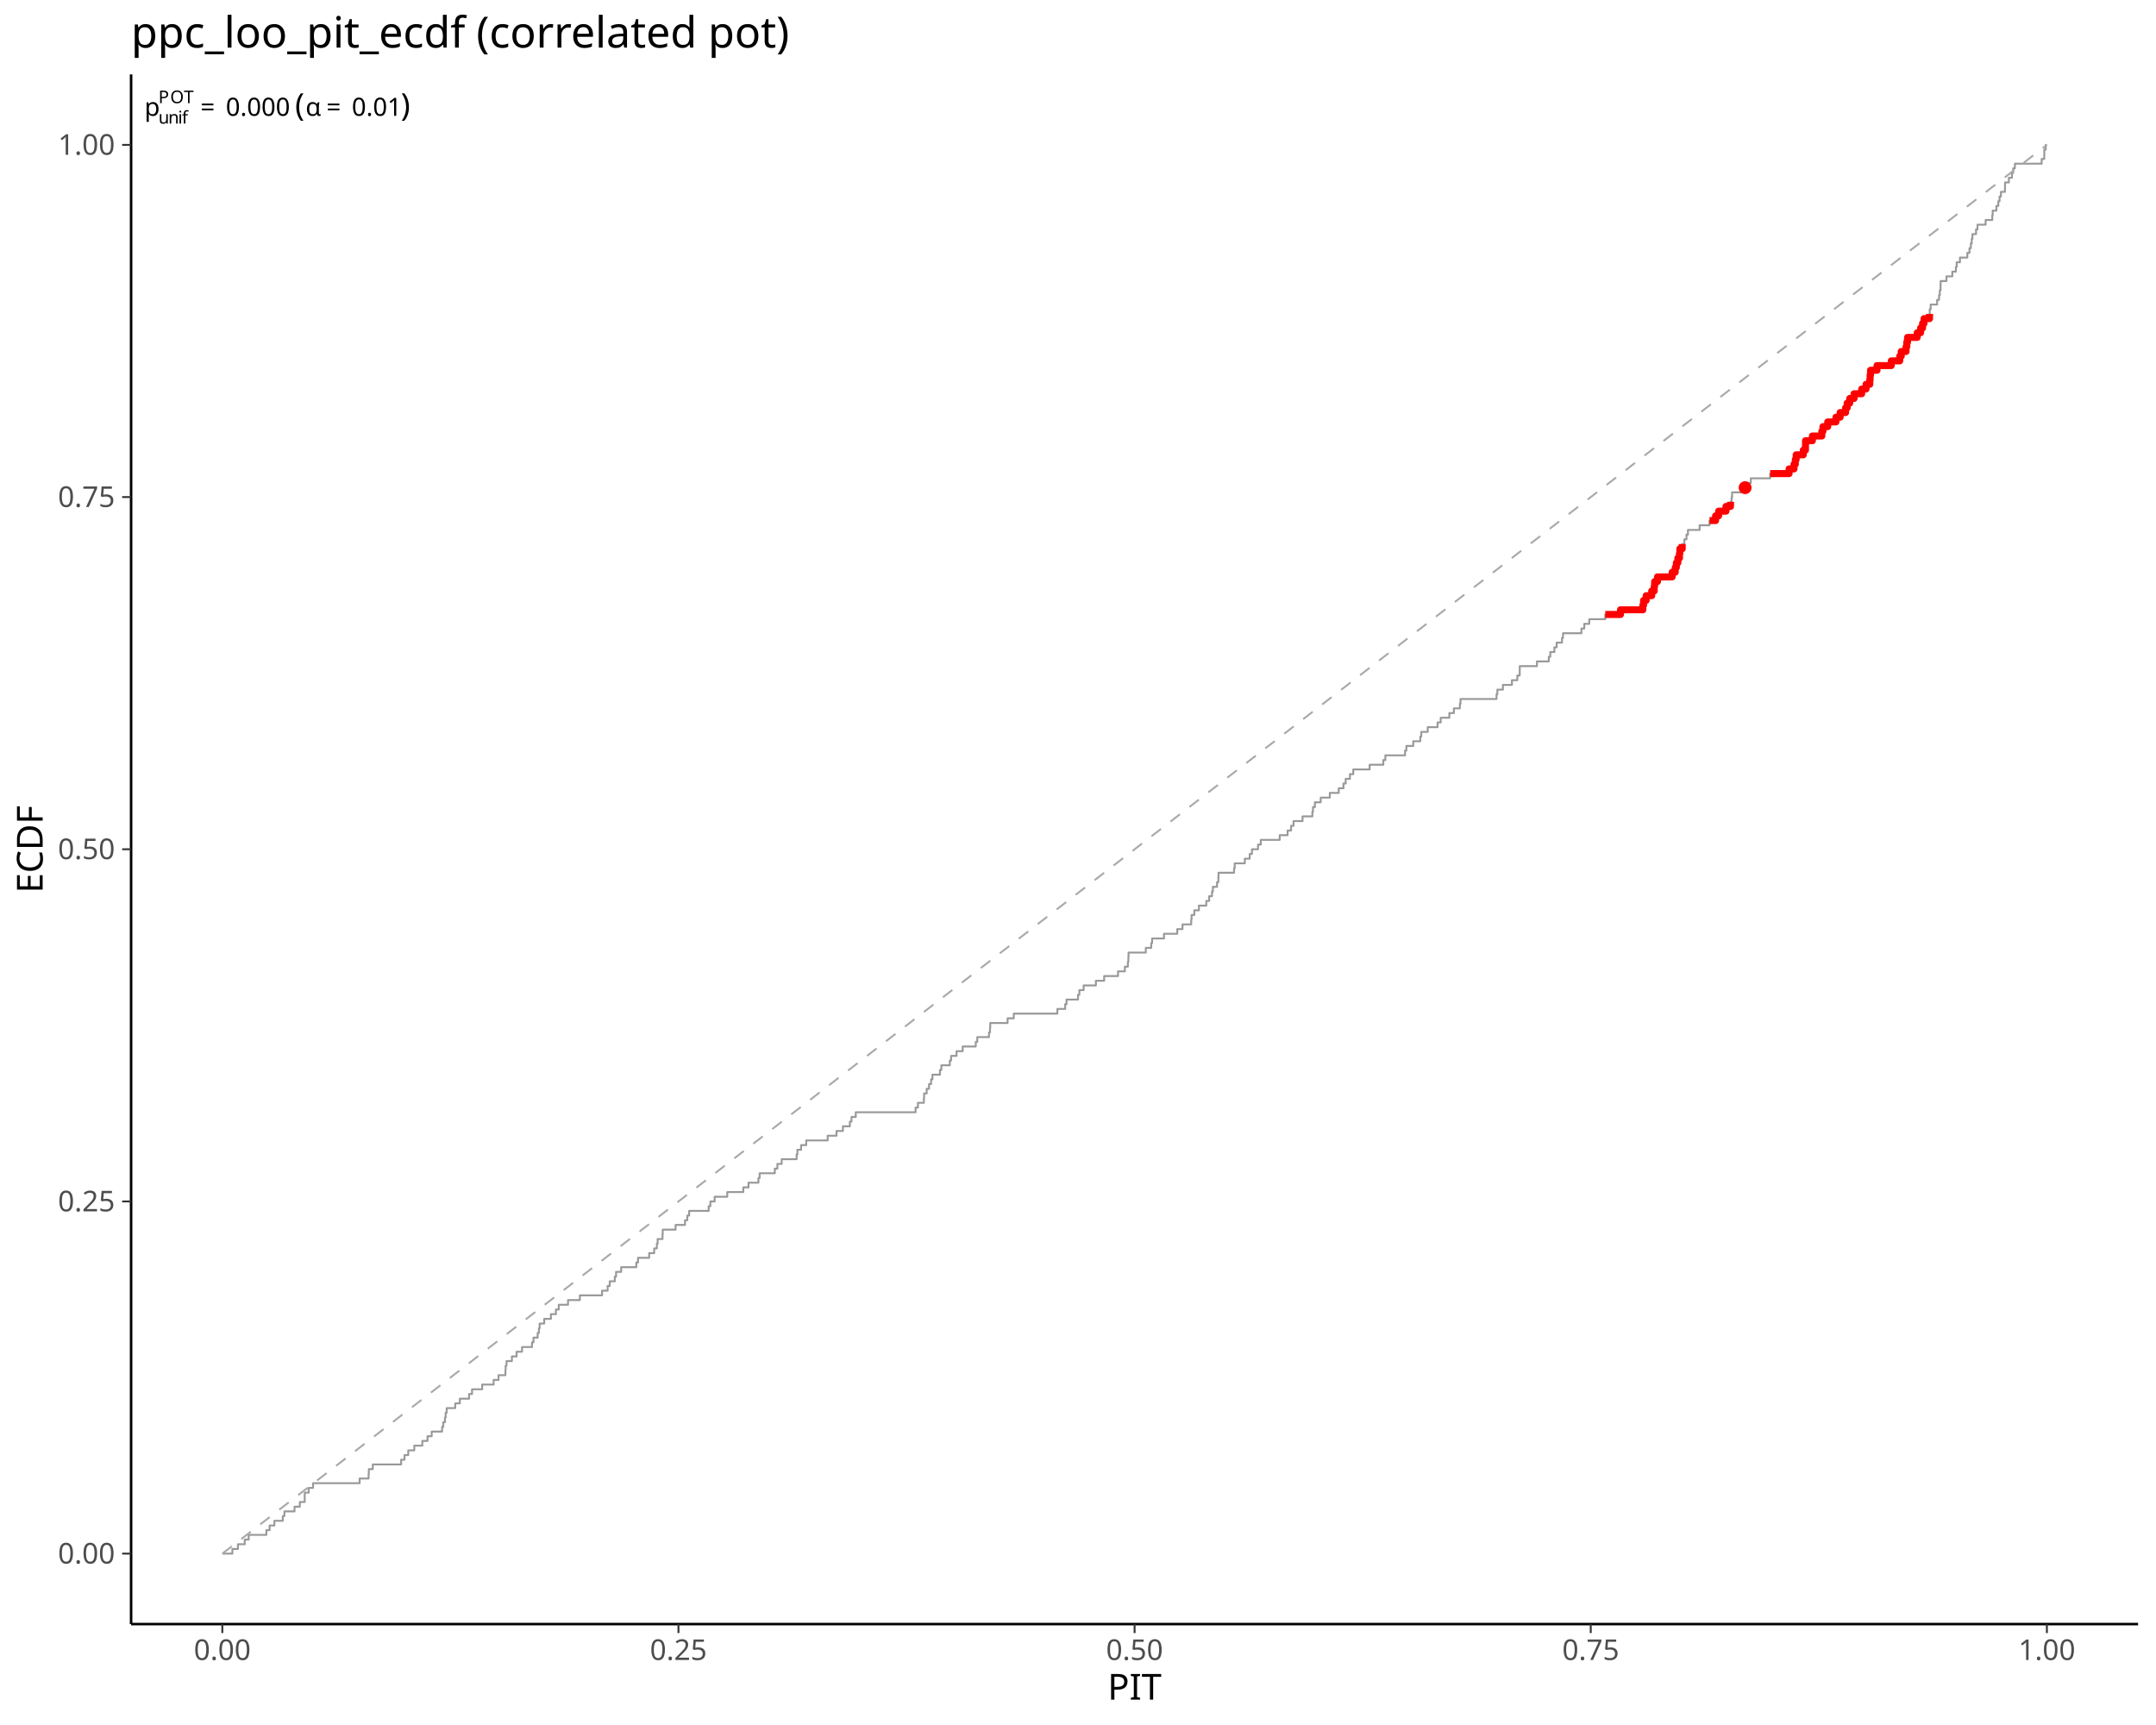
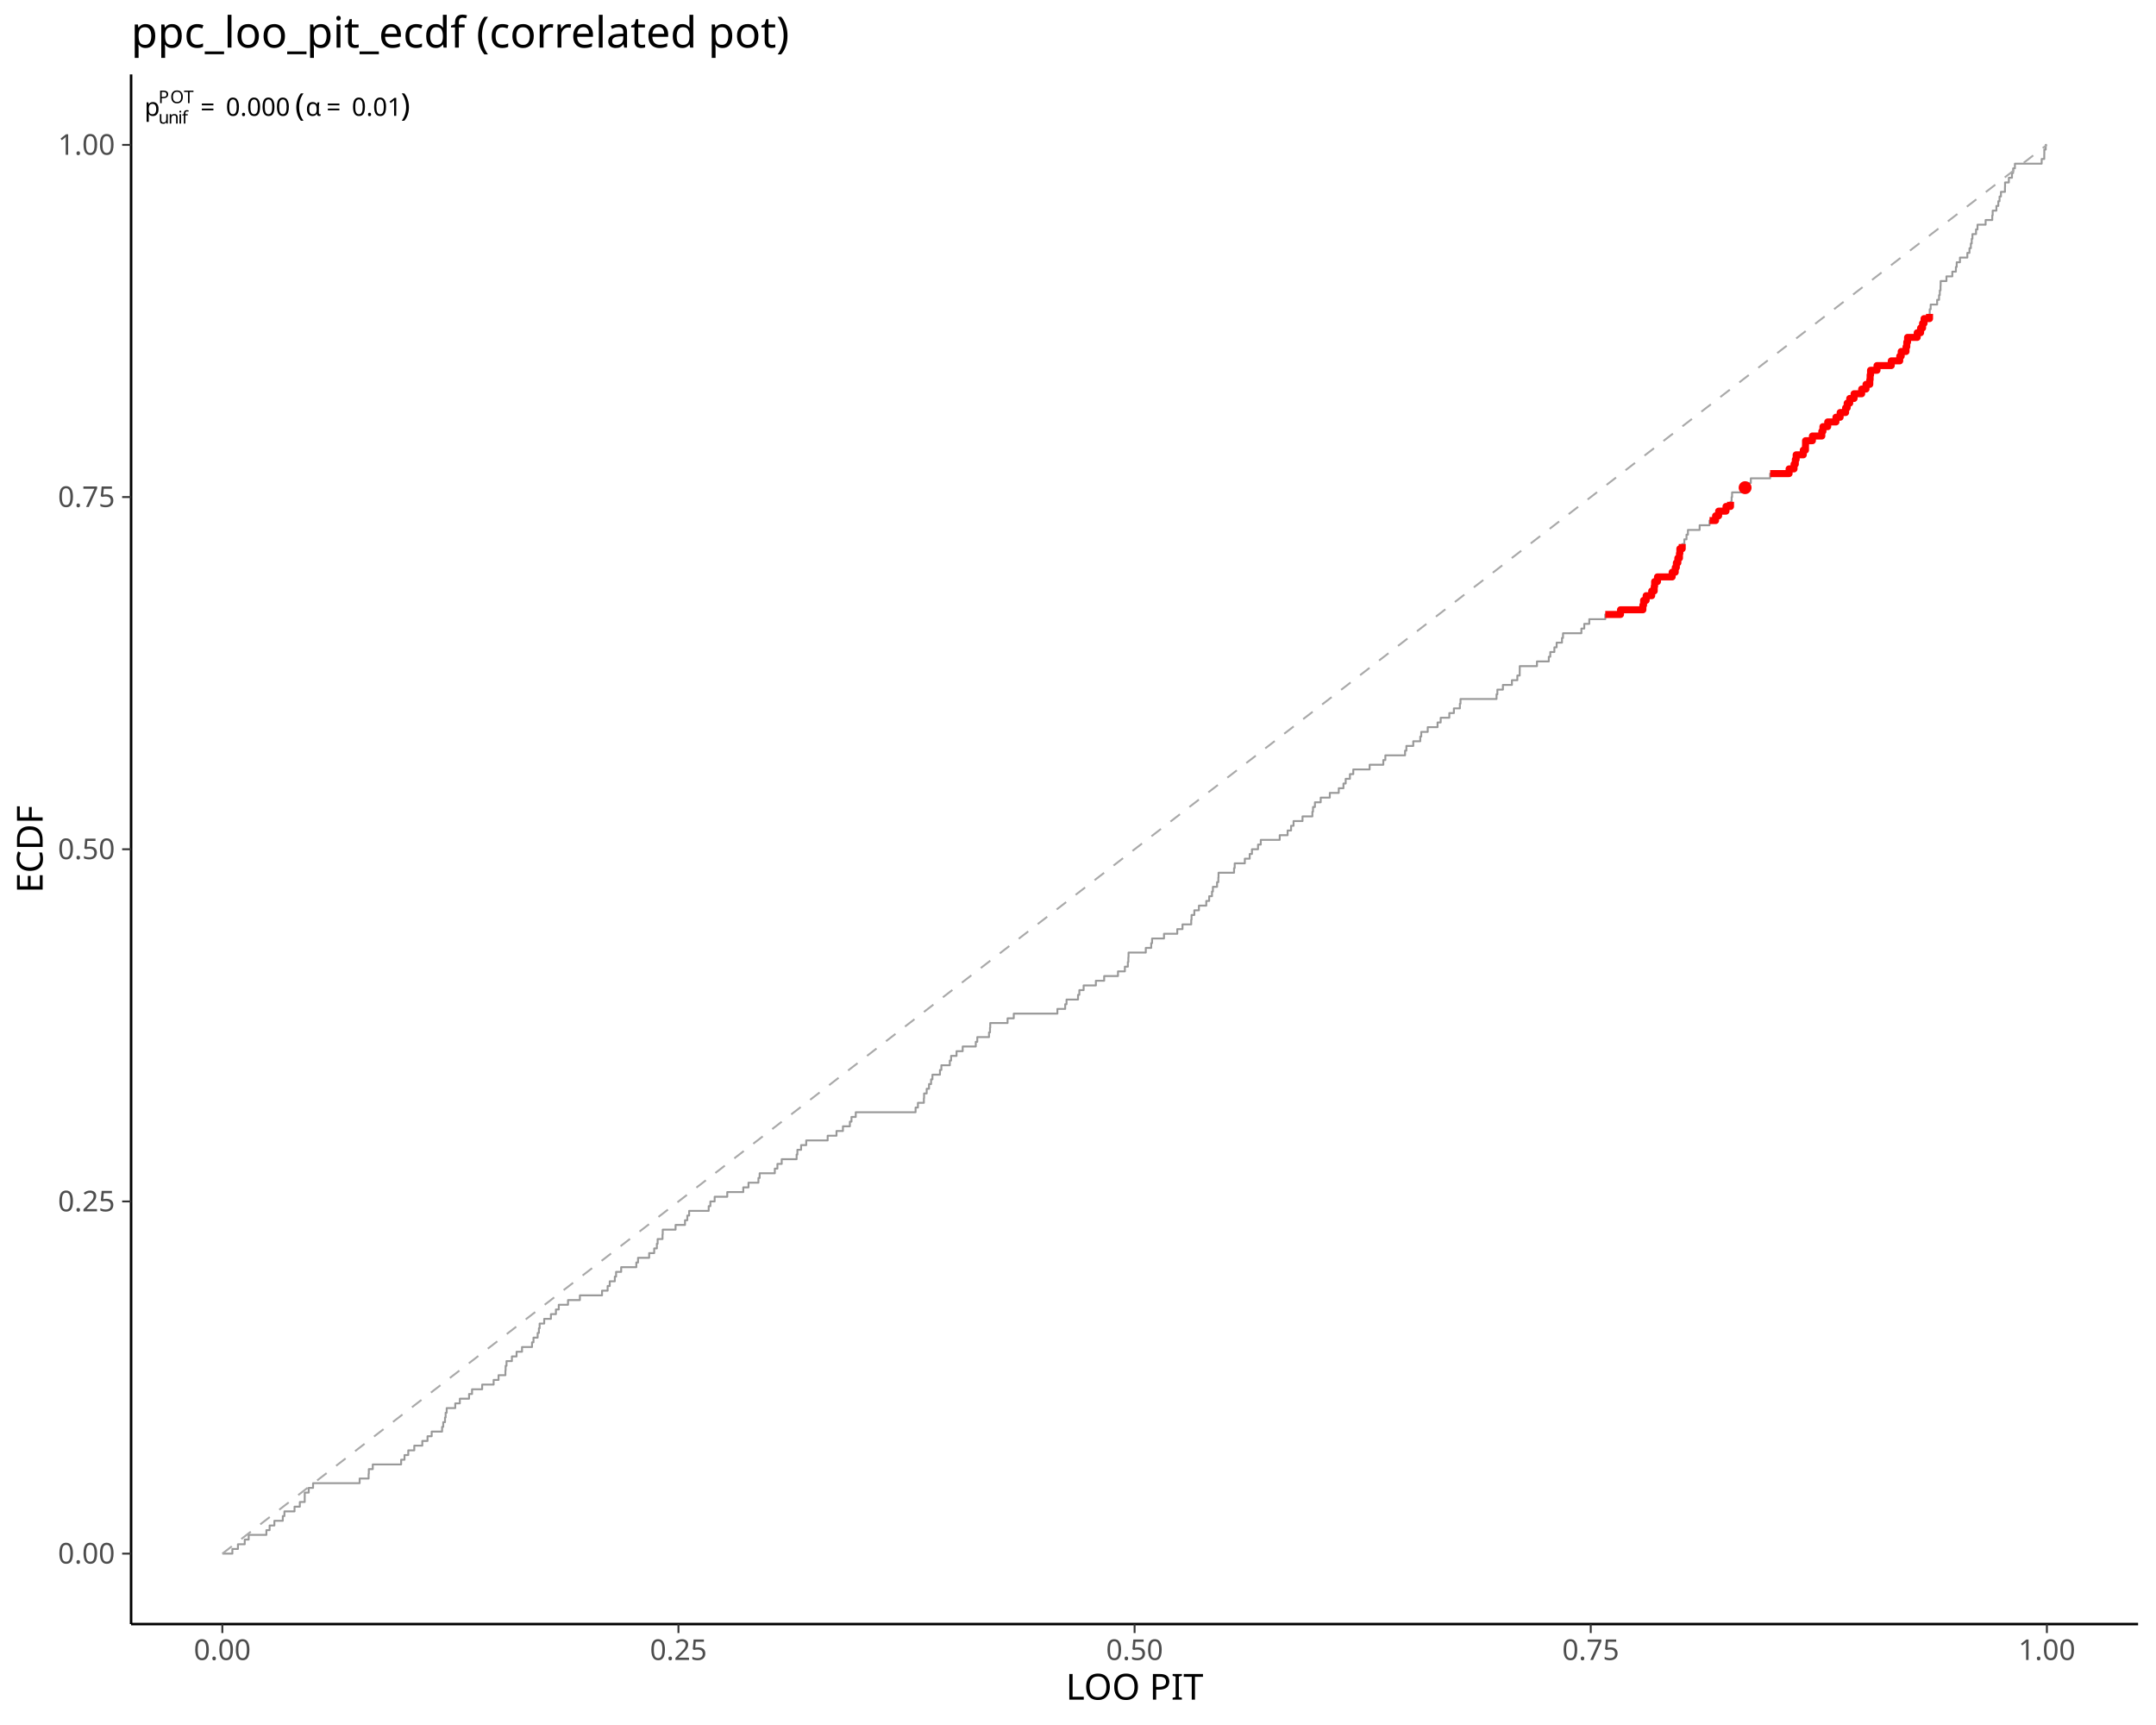
<svg xmlns="http://www.w3.org/2000/svg" class="svglite" data-engine-version="2.0" width="720.00pt" height="576.00pt" viewBox="0 0 720.00 576.00">
  <defs>
    <style type="text/css">
    .svglite line, .svglite polyline, .svglite polygon, .svglite path, .svglite rect, .svglite circle {
      fill: none;
      stroke: #000000;
      stroke-linecap: round;
      stroke-linejoin: round;
      stroke-miterlimit: 10.00;
    }
  </style>
  </defs>
  <rect width="100%" height="100%" style="stroke: none; fill: #FFFFFF;" />
  <defs>
    <clipPath id="cpMC4wMHw3MjAuMDB8MC4wMHw1NzYuMDA=">
      <rect x="0.00" y="0.00" width="720.00" height="576.00" />
    </clipPath>
  </defs>
  <g clip-path="url(#cpMC4wMHw3MjAuMDB8MC4wMHw1NzYuMDA=)">
</g>
  <defs>
    <clipPath id="cpNDMuNzh8NzE0LjAyfDI0Ljg1fDU0Mi4zMA==">
      <rect x="43.78" y="24.85" width="670.24" height="517.45" />
    </clipPath>
  </defs>
  <g clip-path="url(#cpNDMuNzh8NzE0LjAyfDI0Ljg1fDU0Mi4zMA==)">
    <polyline points="74.25,518.78 76.28,518.78 76.28,518.78 77.60,518.78 77.60,517.22 78.32,517.22 78.32,517.22 79.46,517.22 79.46,515.65 80.36,515.65 80.36,515.65 81.73,515.65 81.73,514.08 82.40,514.08 82.40,514.08 83.05,514.08 83.05,512.51 84.44,512.51 84.44,512.51 86.47,512.51 86.47,512.51 88.51,512.51 88.51,512.51 88.96,512.51 88.96,510.94 90.04,510.94 90.04,509.38 90.55,509.38 90.55,509.38 91.63,509.38 91.63,507.81 92.59,507.81 92.59,507.81 94.44,507.81 94.44,506.24 94.63,506.24 94.63,506.24 94.98,506.24 94.98,504.67 96.66,504.67 96.66,504.67 98.36,504.67 98.36,503.10 98.70,503.10 98.70,503.10 100.13,503.10 100.13,501.54 100.74,501.54 100.74,501.54 101.76,501.54 101.76,499.97 101.77,499.97 101.77,498.40 102.78,498.40 102.78,498.40 103.10,498.40 103.10,496.83 104.55,496.83 104.55,495.26 104.81,495.26 104.81,495.26 106.85,495.26 106.85,495.26 108.89,495.26 108.89,495.26 110.93,495.26 110.93,495.26 112.97,495.26 112.97,495.26 115.00,495.26 115.00,495.26 117.04,495.26 117.04,495.26 119.08,495.26 119.08,495.26 120.10,495.26 120.10,493.70 121.12,493.70 121.12,493.70 123.10,493.70 123.10,492.13 123.15,492.13 123.15,492.13 123.17,492.13 123.17,490.56 124.49,490.56 124.49,488.99 125.19,488.99 125.19,488.99 127.23,488.99 127.23,488.99 129.27,488.99 129.27,488.99 131.31,488.99 131.31,488.99 133.34,488.99 133.34,488.99 133.96,488.99 133.96,487.42 135.09,487.42 135.09,485.86 135.38,485.86 135.38,485.86 136.34,485.86 136.34,484.29 137.42,484.29 137.42,484.29 138.35,484.29 138.35,482.72 139.46,482.72 139.46,482.72 141.03,482.72 141.03,481.15 141.50,481.15 141.50,481.15 142.77,481.15 142.77,479.58 143.53,479.58 143.53,479.58 144.16,479.58 144.16,478.02 145.57,478.02 145.57,478.02 147.61,478.02 147.61,478.02 147.64,478.02 147.64,476.45 148.02,476.45 148.02,474.88 148.61,474.88 148.61,473.31 148.82,473.31 148.82,471.74 149.17,471.74 149.17,470.18 149.65,470.18 149.65,470.18 151.68,470.18 151.68,470.18 152.03,470.18 152.03,468.61 153.56,468.61 153.56,467.04 153.72,467.04 153.72,467.04 155.76,467.04 155.76,467.04 156.65,467.04 156.65,465.47 157.64,465.47 157.64,463.90 157.80,463.90 157.80,463.90 159.84,463.90 159.84,463.90 161.02,463.90 161.02,462.33 161.87,462.33 161.87,462.33 163.91,462.33 163.91,462.33 164.85,462.33 164.85,460.77 165.95,460.77 165.95,460.77 166.49,460.77 166.49,459.20 167.99,459.20 167.99,459.20 168.78,459.20 168.78,457.63 168.85,457.63 168.85,456.06 169.15,456.06 169.15,454.49 170.02,454.49 170.02,454.49 170.95,454.49 170.95,452.93 172.06,452.93 172.06,452.93 172.51,452.93 172.51,451.36 174.10,451.36 174.10,451.36 174.33,451.36 174.33,449.79 176.14,449.79 176.14,449.79 177.67,449.79 177.67,448.22 178.16,448.22 178.16,446.65 178.18,446.65 178.18,446.65 179.55,446.65 179.55,445.09 179.97,445.09 179.97,443.52 180.21,443.52 180.21,441.95 180.21,441.95 180.21,441.95 181.74,441.95 181.74,440.38 182.25,440.38 182.25,440.38 183.98,440.38 183.98,438.81 184.29,438.81 184.29,438.81 185.65,438.81 185.65,437.25 186.33,437.25 186.33,437.25 186.60,437.25 186.60,435.68 188.37,435.68 188.37,435.68 189.69,435.68 189.69,434.11 190.40,434.11 190.40,434.11 192.44,434.11 192.44,434.11 193.65,434.11 193.65,432.54 194.48,432.54 194.48,432.54 196.52,432.54 196.52,432.54 198.55,432.54 198.55,432.54 200.59,432.54 200.59,432.54 201.05,432.54 201.05,430.97 202.63,430.97 202.63,430.97 202.92,430.97 202.92,429.41 203.62,429.41 203.62,427.84 204.67,427.84 204.67,427.84 205.32,427.84 205.32,426.27 205.74,426.27 205.74,424.70 206.71,424.70 206.71,424.70 207.44,424.70 207.44,423.13 208.74,423.13 208.74,423.13 210.78,423.13 210.78,423.13 212.50,423.13 212.50,421.57 212.82,421.57 212.82,421.57 213.07,421.57 213.07,420.00 214.86,420.00 214.86,420.00 216.79,420.00 216.79,418.43 216.89,418.43 216.89,418.43 218.47,418.43 218.47,416.86 218.93,416.86 218.93,416.86 219.36,416.86 219.36,415.29 219.62,415.29 219.62,413.73 220.97,413.73 220.97,413.73 221.25,413.73 221.25,412.16 221.32,412.16 221.32,410.59 223.01,410.59 223.01,410.59 225.05,410.59 225.05,410.59 225.61,410.59 225.61,409.02 227.08,409.02 227.08,409.02 228.76,409.02 228.76,407.45 229.12,407.45 229.12,407.45 229.53,407.45 229.53,405.89 230.14,405.89 230.14,404.32 231.16,404.32 231.16,404.32 233.20,404.32 233.20,404.32 235.24,404.32 235.24,404.32 236.67,404.32 236.67,402.75 237.23,402.75 237.23,401.18 237.27,401.18 237.27,401.18 238.66,401.18 238.66,399.61 239.31,399.61 239.31,399.61 241.35,399.61 241.35,399.61 242.87,399.61 242.87,398.05 243.39,398.05 243.39,398.05 245.42,398.05 245.42,398.05 247.46,398.05 247.46,398.05 248.22,398.05 248.22,396.48 249.50,396.48 249.50,396.48 249.96,396.48 249.96,394.91 251.54,394.91 251.54,394.91 253.28,394.91 253.28,393.34 253.58,393.34 253.58,393.34 253.68,393.34 253.68,391.77 255.61,391.77 255.61,391.77 257.65,391.77 257.65,391.77 258.75,391.77 258.75,390.21 259.62,390.21 259.62,388.64 259.69,388.64 259.69,388.64 261.05,388.64 261.05,387.07 261.73,387.07 261.73,387.07 263.76,387.07 263.76,387.07 265.80,387.07 265.80,387.07 266.03,387.07 266.03,385.50 266.29,385.50 266.29,383.93 267.53,383.93 267.53,382.37 267.84,382.37 267.84,382.37 269.24,382.37 269.24,380.80 269.88,380.80 269.88,380.80 271.92,380.80 271.92,380.80 273.95,380.80 273.95,380.80 275.99,380.80 275.99,380.80 276.40,380.80 276.40,379.23 278.03,379.23 278.03,379.23 279.35,379.23 279.35,377.66 280.07,377.66 280.07,377.66 281.50,377.66 281.50,376.09 282.11,376.09 282.11,376.09 283.82,376.09 283.82,374.53 284.14,374.53 284.14,374.53 284.36,374.53 284.36,372.96 285.78,372.96 285.78,371.39 286.18,371.39 286.18,371.39 288.22,371.39 288.22,371.39 290.26,371.39 290.26,371.39 292.29,371.39 292.29,371.39 294.33,371.39 294.33,371.39 296.37,371.39 296.37,371.39 298.41,371.39 298.41,371.39 300.45,371.39 300.45,371.39 302.48,371.39 302.48,371.39 304.52,371.39 304.52,371.39 305.76,371.39 305.76,369.82 306.54,369.82 306.54,368.25 306.56,368.25 306.56,368.25 308.53,368.25 308.53,366.69 308.60,366.69 308.60,366.69 308.60,366.69 308.60,365.12 309.47,365.12 309.47,363.55 310.25,363.55 310.25,361.98 310.63,361.98 310.63,361.98 310.94,361.98 310.94,360.41 311.39,360.41 311.39,358.85 312.67,358.85 312.67,358.85 313.90,358.85 313.90,357.28 314.37,357.28 314.37,355.71 314.71,355.71 314.71,355.71 316.75,355.71 316.75,355.71 317.19,355.71 317.19,354.14 317.62,354.14 317.62,352.57 318.79,352.57 318.79,352.57 319.44,352.57 319.44,351.00 320.82,351.00 320.82,351.00 321.49,351.00 321.49,349.44 322.86,349.44 322.86,349.44 324.90,349.44 324.90,349.44 325.86,349.44 325.86,347.87 326.37,347.87 326.37,346.30 326.94,346.30 326.94,346.30 328.98,346.30 328.98,346.30 330.28,346.30 330.28,344.73 330.62,344.73 330.62,343.16 330.69,343.16 330.69,341.60 331.01,341.60 331.01,341.60 333.05,341.60 333.05,341.60 335.09,341.60 335.09,341.60 336.48,341.60 336.48,340.03 337.13,340.03 337.13,340.03 338.55,340.03 338.55,338.46 339.16,338.46 339.16,338.46 341.20,338.46 341.20,338.46 343.24,338.46 343.24,338.46 345.28,338.46 345.28,338.46 347.32,338.46 347.32,338.46 349.35,338.46 349.35,338.46 351.39,338.46 351.39,338.46 353.12,338.46 353.12,336.89 353.43,336.89 353.43,336.89 355.47,336.89 355.47,336.89 355.72,336.89 355.72,335.32 356.17,335.32 356.17,333.76 357.50,333.76 357.50,333.76 359.54,333.76 359.54,333.76 360.01,333.76 360.01,332.19 360.45,332.19 360.45,330.62 361.58,330.62 361.58,330.62 361.88,330.62 361.88,329.05 363.62,329.05 363.62,329.05 365.66,329.05 365.66,329.05 365.97,329.05 365.97,327.48 367.69,327.48 367.69,327.48 368.74,327.48 368.74,325.92 369.73,325.92 369.73,325.92 371.77,325.92 371.77,325.92 373.35,325.92 373.35,324.35 373.81,324.35 373.81,324.35 375.65,324.35 375.65,322.78 375.85,322.78 375.85,322.78 376.65,322.78 376.65,321.21 376.82,321.21 376.82,319.64 376.88,319.64 376.88,318.08 377.88,318.08 377.88,318.08 379.92,318.08 379.92,318.08 381.96,318.08 381.96,318.08 382.64,318.08 382.64,316.51 384.00,316.51 384.00,316.51 384.45,316.51 384.45,314.94 384.74,314.94 384.74,313.37 386.03,313.37 386.03,313.37 388.07,313.37 388.07,313.37 388.72,313.37 388.72,311.80 390.11,311.80 390.11,311.80 392.15,311.80 392.15,311.80 393.15,311.80 393.15,310.24 394.19,310.24 394.19,310.24 394.90,310.24 394.90,308.67 396.22,308.67 396.22,308.67 397.81,308.67 397.81,307.10 397.92,307.10 397.92,305.53 398.26,305.53 398.26,305.53 398.85,305.53 398.85,303.96 400.30,303.96 400.30,303.96 400.38,303.96 400.38,302.40 402.34,302.40 402.34,302.40 402.84,302.40 402.84,300.83 403.81,300.83 403.81,299.26 404.37,299.26 404.37,299.26 404.75,299.26 404.75,297.69 405.05,297.69 405.05,296.12 406.41,296.12 406.41,296.12 406.44,296.12 406.44,294.56 406.87,294.56 406.87,292.99 406.93,292.99 406.93,291.42 408.45,291.42 408.45,291.42 410.49,291.42 410.49,291.42 412.12,291.42 412.12,289.85 412.33,289.85 412.33,288.28 412.53,288.28 412.53,288.28 414.56,288.28 414.56,288.28 415.71,288.28 415.71,286.72 416.60,286.72 416.60,286.72 417.34,286.72 417.34,285.15 418.09,285.15 418.09,283.58 418.64,283.58 418.64,283.58 420.12,283.58 420.12,282.01 420.68,282.01 420.68,282.01 421.04,282.01 421.04,280.44 422.72,280.44 422.72,280.44 424.75,280.44 424.75,280.44 426.79,280.44 426.79,280.44 427.36,280.44 427.36,278.88 428.83,278.88 428.83,278.88 430.00,278.88 430.00,277.31 430.87,277.31 430.87,277.31 431.16,277.31 431.16,275.74 431.98,275.74 431.98,274.17 432.90,274.17 432.90,274.17 434.94,274.17 434.94,274.17 434.98,274.17 434.98,272.60 436.98,272.60 436.98,272.60 438.27,272.60 438.27,271.04 438.48,271.04 438.48,269.47 439.02,269.47 439.02,269.47 439.12,269.47 439.12,267.90 441.05,267.90 441.05,266.33 441.06,266.33 441.06,266.33 443.09,266.33 443.09,266.33 444.09,266.33 444.09,264.76 445.13,264.76 445.13,264.76 447.08,264.76 447.08,263.20 447.17,263.20 447.17,263.20 448.65,263.20 448.65,261.63 449.21,261.63 449.21,261.63 449.39,261.63 449.39,260.06 450.81,260.06 450.81,258.49 451.24,258.49 451.24,258.49 451.93,258.49 451.93,256.92 453.28,256.92 453.28,256.92 455.32,256.92 455.32,256.92 457.36,256.92 457.36,256.92 457.39,256.92 457.39,255.36 459.40,255.36 459.40,255.36 461.43,255.36 461.43,255.36 461.96,255.36 461.96,253.79 462.64,253.79 462.64,252.22 463.47,252.22 463.47,252.22 465.51,252.22 465.51,252.22 467.55,252.22 467.55,252.22 469.22,252.22 469.22,250.65 469.59,250.65 469.59,250.65 469.66,250.65 469.66,249.08 471.62,249.08 471.62,249.08 471.96,249.08 471.96,247.51 473.66,247.51 473.66,247.51 474.30,247.51 474.30,245.95 474.63,245.95 474.63,244.38 475.70,244.38 475.70,244.38 476.79,244.38 476.79,242.81 477.74,242.81 477.74,242.81 479.77,242.81 479.77,242.81 480.07,242.81 480.07,241.24 481.12,241.24 481.12,239.67 481.81,239.67 481.81,239.67 483.85,239.67 483.85,239.67 484.00,239.67 484.00,238.11 485.53,238.11 485.53,236.54 485.89,236.54 485.89,236.54 487.53,236.54 487.53,234.97 487.74,234.97 487.74,233.40 487.93,233.40 487.93,233.40 489.96,233.40 489.96,233.40 492.00,233.40 492.00,233.40 494.04,233.40 494.04,233.40 496.08,233.40 496.08,233.40 498.11,233.40 498.11,233.40 499.77,233.40 499.77,231.83 500.05,231.83 500.05,230.27 500.15,230.27 500.15,230.27 501.90,230.27 501.90,228.70 502.19,228.70 502.19,228.70 504.23,228.70 504.23,228.70 504.91,228.70 504.91,227.13 506.27,227.13 506.27,227.13 506.72,227.13 506.72,225.56 507.51,225.56 507.51,223.99 507.52,223.99 507.52,222.43 508.30,222.43 508.30,222.43 510.34,222.43 510.34,222.43 512.38,222.43 512.38,222.43 513.27,222.43 513.27,220.86 514.42,220.86 514.42,220.86 516.46,220.86 516.46,220.86 517.22,220.86 517.22,219.29 517.72,219.29 517.72,217.72 518.49,217.72 518.49,217.72 519.09,217.72 519.09,216.15 519.84,216.15 519.84,214.59 520.53,214.59 520.53,214.59 521.63,214.59 521.63,213.02 521.97,213.02 521.97,211.45 522.57,211.45 522.57,211.45 524.61,211.45 524.61,211.45 526.64,211.45 526.64,211.45 528.11,211.45 528.11,209.88 528.68,209.88 528.68,209.88 529.07,209.88 529.07,208.31 530.72,208.31 530.72,208.31 530.74,208.31 530.74,206.75 532.76,206.75 532.76,206.75 534.80,206.75 534.80,206.75 536.08,206.75 536.08,205.18 536.83,205.18 536.83,205.18 538.87,205.18 538.87,205.18 540.91,205.18 540.91,205.18 541.17,205.18 541.17,203.61 542.95,203.61 542.95,203.61 544.98,203.61 544.98,203.61 547.02,203.61 547.02,203.61 548.64,203.61 548.64,202.04 548.88,202.04 548.88,200.47 549.06,200.47 549.06,200.47 549.74,200.47 549.74,198.91 551.10,198.91 551.10,198.91 551.59,198.91 551.59,197.34 552.43,197.34 552.43,195.77 552.56,195.77 552.56,194.20 553.14,194.20 553.14,194.20 553.52,194.20 553.52,192.63 555.17,192.63 555.17,192.63 557.21,192.63 557.21,192.63 558.42,192.63 558.42,191.07 559.25,191.07 559.25,191.07 559.45,191.07 559.45,189.50 559.82,189.50 559.82,187.93 560.32,187.93 560.32,186.36 560.86,186.36 560.86,184.79 560.99,184.79 560.99,183.23 561.29,183.23 561.29,183.23 561.78,183.23 561.78,181.66 562.49,181.66 562.49,180.09 563.21,180.09 563.21,178.52 563.33,178.52 563.33,178.52 563.69,178.52 563.69,176.95 565.36,176.95 565.36,176.95 567.40,176.95 567.40,176.95 567.59,176.95 567.59,175.39 569.44,175.39 569.44,175.39 570.90,175.39 570.90,173.82 571.48,173.82 571.48,173.82 572.92,173.82 572.92,172.25 573.51,172.25 573.51,172.25 573.94,172.25 573.94,170.68 575.55,170.68 575.55,170.68 576.40,170.68 576.40,169.11 577.59,169.11 577.59,169.11 577.91,169.11 577.91,167.55 578.27,167.55 578.27,165.98 578.43,165.98 578.43,164.41 579.63,164.41 579.63,164.41 581.67,164.41 581.67,164.41 582.78,164.41 582.78,162.84 583.36,162.84 583.36,161.27 583.70,161.27 583.70,161.27 584.69,161.27 584.69,159.71 585.74,159.71 585.74,159.71 587.78,159.71 587.78,159.71 589.82,159.71 589.82,159.71 591.14,159.71 591.14,158.14 591.85,158.14 591.85,158.14 593.89,158.14 593.89,158.14 595.93,158.14 595.93,158.14 597.47,158.14 597.47,156.57 597.97,156.57 597.97,156.57 599.12,156.57 599.12,155.00 599.55,155.00 599.55,153.43 599.83,153.43 599.83,151.87 600.01,151.87 600.01,151.87 602.04,151.87 602.04,151.87 602.21,151.87 602.21,150.30 602.94,150.30 602.94,148.73 602.96,148.73 602.96,147.16 604.08,147.16 604.08,147.16 605.25,147.16 605.25,145.59 606.12,145.59 606.12,145.59 608.16,145.59 608.16,145.59 608.40,145.59 608.40,144.02 608.77,144.02 608.77,142.46 610.20,142.46 610.20,142.46 610.37,142.46 610.37,140.89 612.23,140.89 612.23,140.89 613.11,140.89 613.11,139.32 614.27,139.32 614.27,139.32 614.52,139.32 614.52,137.75 616.31,137.75 616.31,137.75 616.34,137.75 616.34,136.18 616.87,136.18 616.87,134.62 617.72,134.62 617.72,133.05 618.35,133.05 618.35,133.05 619.17,133.05 619.17,131.48 620.38,131.48 620.38,131.48 621.71,131.48 621.71,129.91 622.42,129.91 622.42,129.91 623.16,129.91 623.16,128.34 624.42,128.34 624.42,126.78 624.46,126.78 624.46,126.78 624.53,126.78 624.53,125.21 624.67,125.21 624.67,123.64 626.50,123.64 626.50,123.64 626.83,123.64 626.83,122.07 628.54,122.07 628.54,122.07 630.57,122.07 630.57,122.07 631.59,122.07 631.59,120.50 632.61,120.50 632.61,120.50 634.42,120.50 634.42,118.94 634.65,118.94 634.65,118.94 634.91,118.94 634.91,117.37 636.52,117.37 636.52,115.80 636.69,115.80 636.69,115.80 636.77,115.80 636.77,114.23 637.03,114.23 637.03,112.66 638.72,112.66 638.72,112.66 640.25,112.66 640.25,111.10 640.76,111.10 640.76,111.10 641.39,111.10 641.39,109.53 642.05,109.53 642.05,107.96 642.54,107.96 642.54,106.39 642.80,106.39 642.80,106.39 644.37,106.39 644.37,104.82 644.43,104.82 644.43,103.26 644.75,103.26 644.75,101.69 644.84,101.69 644.84,101.69 646.88,101.69 646.88,101.69 646.91,101.69 646.91,100.12 647.55,100.12 647.55,98.55 647.80,98.55 647.80,96.98 648.04,96.98 648.04,95.42 648.08,95.42 648.08,93.85 648.91,93.85 648.91,93.85 650.02,93.85 650.02,92.28 650.95,92.28 650.95,92.28 651.98,92.28 651.98,90.71 652.99,90.71 652.99,90.71 653.17,90.71 653.17,89.14 653.44,89.14 653.44,87.58 654.53,87.58 654.53,86.01 655.03,86.01 655.03,86.01 657.00,86.01 657.00,84.44 657.07,84.44 657.07,84.44 657.71,84.44 657.71,82.87 658.17,82.87 658.17,81.30 658.46,81.30 658.46,79.74 658.70,79.74 658.70,78.17 659.10,78.17 659.10,78.17 659.90,78.17 659.90,76.60 660.39,76.60 660.39,75.03 661.14,75.03 661.14,75.03 663.10,75.03 663.10,73.46 663.18,73.46 663.18,73.46 665.22,73.46 665.22,73.46 665.32,73.46 665.32,71.90 665.46,71.90 665.46,70.33 666.70,70.33 666.70,68.76 667.25,68.76 667.25,68.76 667.34,68.76 667.34,67.19 667.75,67.19 667.75,65.62 668.22,65.62 668.22,64.06 669.29,64.06 669.29,64.06 669.56,64.06 669.56,62.49 669.59,62.49 669.59,60.92 670.86,60.92 670.86,59.35 671.33,59.35 671.33,59.35 671.90,59.35 671.90,57.78 672.29,57.78 672.29,56.22 672.88,56.22 672.88,54.65 673.37,54.65 673.37,54.65 675.41,54.65 675.41,54.65 677.44,54.65 677.44,54.65 679.48,54.65 679.48,54.65 681.52,54.65 681.52,54.65 681.82,54.65 681.82,53.08 682.68,53.08 682.68,51.51 682.70,51.51 682.70,49.94 683.17,49.94 683.17,48.38 683.56,48.38 683.56,48.38 " style="stroke-width: 0.64; stroke: #999999; stroke-linecap: butt;" />
    <line x1="74.25" y1="518.78" x2="683.56" y2="48.38" style="stroke-width: 0.64; stroke: #A9A9A9; stroke-dasharray: 4.00,4.00; stroke-linecap: butt;" />
    <polyline points="536.08,205.18 536.83,205.18 536.83,205.18 538.87,205.18 538.87,205.18 540.91,205.18 540.91,205.18 541.17,205.18 541.17,203.61 542.95,203.61 542.95,203.61 544.98,203.61 544.98,203.61 547.02,203.61 547.02,203.61 548.64,203.61 548.64,202.04 548.88,202.04 548.88,200.47 549.06,200.47 549.06,200.47 549.74,200.47 549.74,198.91 551.10,198.91 551.10,198.91 551.59,198.91 551.59,197.34 552.43,197.34 552.43,195.77 552.56,195.77 552.56,194.20 553.14,194.20 553.14,194.20 553.52,194.20 553.52,192.63 555.17,192.63 555.17,192.63 557.21,192.63 557.21,192.63 558.42,192.63 558.42,191.07 559.25,191.07 559.25,191.07 559.45,191.07 559.45,189.50 559.82,189.50 559.82,187.93 560.32,187.93 560.32,186.36 560.86,186.36 560.86,184.79 560.99,184.79 560.99,183.23 561.29,183.23 561.29,183.23 561.78,183.23 561.78,181.66 " style="stroke-width: 2.35; stroke: #FF0000; stroke-linecap: butt;" />
    <polyline points="570.90,173.82 571.48,173.82 571.48,173.82 572.92,173.82 572.92,172.25 573.51,172.25 573.51,172.25 573.94,172.25 573.94,170.68 575.55,170.68 575.55,170.68 576.40,170.68 576.40,169.11 577.59,169.11 577.59,169.11 577.91,169.11 577.91,167.55 " style="stroke-width: 2.35; stroke: #FF0000; stroke-linecap: butt;" />
    <polyline points="591.14,158.14 591.85,158.14 591.85,158.14 593.89,158.14 593.89,158.14 595.93,158.14 595.93,158.14 597.47,158.14 597.47,156.57 597.97,156.57 597.97,156.57 599.12,156.57 599.12,155.00 599.55,155.00 599.55,153.43 599.83,153.43 599.83,151.87 600.01,151.87 600.01,151.87 602.04,151.87 602.04,151.87 602.21,151.87 602.21,150.30 602.94,150.30 602.94,148.73 602.96,148.73 602.96,147.16 604.08,147.16 604.08,147.16 605.25,147.16 605.25,145.59 606.12,145.59 606.12,145.59 608.16,145.59 608.16,145.59 608.40,145.59 608.40,144.02 608.77,144.02 608.77,142.46 610.20,142.46 610.20,142.46 610.37,142.46 610.37,140.89 612.23,140.89 612.23,140.89 613.11,140.89 613.11,139.32 614.27,139.32 614.27,139.32 614.52,139.32 614.52,137.75 616.31,137.75 616.31,137.75 616.34,137.75 616.34,136.18 616.87,136.18 616.87,134.62 617.72,134.62 617.72,133.05 618.35,133.05 618.35,133.05 619.17,133.05 619.17,131.48 620.38,131.48 620.38,131.48 621.71,131.48 621.71,129.91 622.42,129.91 622.42,129.91 623.16,129.91 623.16,128.34 624.42,128.34 624.42,126.78 624.46,126.78 624.46,126.78 624.53,126.78 624.53,125.21 624.67,125.21 624.67,123.64 626.50,123.64 626.50,123.64 626.83,123.64 626.83,122.07 628.54,122.07 628.54,122.07 630.57,122.07 630.57,122.07 631.59,122.07 631.59,120.50 632.61,120.50 632.61,120.50 634.42,120.50 634.42,118.94 634.65,118.94 634.65,118.94 634.91,118.94 634.91,117.37 636.52,117.37 636.52,115.80 636.69,115.80 636.69,115.80 636.77,115.80 636.77,114.23 637.03,114.23 637.03,112.66 638.72,112.66 638.72,112.66 640.25,112.66 640.25,111.10 640.76,111.10 640.76,111.10 641.39,111.10 641.39,109.53 642.05,109.53 642.05,107.96 642.54,107.96 642.54,106.39 642.80,106.39 642.80,106.39 644.37,106.39 644.37,104.82 " style="stroke-width: 2.35; stroke: #FF0000; stroke-linecap: butt;" />
    <circle cx="582.78" cy="162.84" r="1.77" style="stroke-width: 0.77; stroke: #FF0000; fill: #FF0000;" />
    <text x="48.24" y="38.67" style="font-size: 8.40px; font-family: sans;" textLength="4.67px" lengthAdjust="spacingAndGlyphs">p</text>
    <text x="52.91" y="41.27" style="font-size: 5.88px; font-family: sans;" textLength="3.27px" lengthAdjust="spacingAndGlyphs">u</text>
    <text x="56.18" y="41.27" style="font-size: 5.88px; font-family: sans;" textLength="3.27px" lengthAdjust="spacingAndGlyphs">n</text>
    <text x="59.45" y="41.27" style="font-size: 5.88px; font-family: sans;" textLength="1.31px" lengthAdjust="spacingAndGlyphs">i</text>
    <text x="60.75" y="41.27" style="font-size: 5.88px; font-family: sans;" textLength="1.63px" lengthAdjust="spacingAndGlyphs">f</text>
    <text x="52.91" y="34.45" style="font-size: 5.88px; font-family: sans;" textLength="3.92px" lengthAdjust="spacingAndGlyphs">P</text>
    <text x="56.83" y="34.45" style="font-size: 5.88px; font-family: sans;" textLength="4.58px" lengthAdjust="spacingAndGlyphs">O</text>
    <text x="61.41" y="34.45" style="font-size: 5.88px; font-family: sans;" textLength="3.59px" lengthAdjust="spacingAndGlyphs">T</text>
    <text x="66.94" y="38.67" style="font-size: 8.40px; font-family: sans;" textLength="6.52px" lengthAdjust="spacingAndGlyphs">=</text>
    <text x="75.41" y="38.67" style="font-size: 8.40px; font-family: sans;" textLength="21.02px" lengthAdjust="spacingAndGlyphs">0.000</text>
    <text x="96.43" y="38.67" style="font-size: 8.40px; font-family: sans;" textLength="2.10px" lengthAdjust="spacingAndGlyphs"> </text>
    <text x="98.53" y="38.67" style="font-size: 10.50px; font-family: sans;" textLength="3.50px" lengthAdjust="spacingAndGlyphs">(</text>
    <text x="102.03" y="38.67" style="font-size: 8.40px; font-family: sans;" textLength="5.04px" lengthAdjust="spacingAndGlyphs">α</text>
    <text x="109.01" y="38.67" style="font-size: 8.40px; font-family: sans;" textLength="6.52px" lengthAdjust="spacingAndGlyphs">=</text>
    <text x="117.48" y="38.67" style="font-size: 8.40px; font-family: sans;" textLength="16.35px" lengthAdjust="spacingAndGlyphs">0.01</text>
    <text x="133.83" y="38.67" style="font-size: 10.50px; font-family: sans;" textLength="3.49px" lengthAdjust="spacingAndGlyphs">)</text>
  </g>
  <g clip-path="url(#cpMC4wMHw3MjAuMDB8MC4wMHw1NzYuMDA=)">
    <polyline points="43.78,542.30 43.78,24.85 " style="stroke-width: 0.85; stroke-linecap: butt;" />
    <text x="38.40" y="522.09" text-anchor="end" style="font-size: 9.60px; fill: #4D4D4D; font-family: sans;" textLength="18.69px" lengthAdjust="spacingAndGlyphs">0.00</text>
    <text x="38.40" y="404.49" text-anchor="end" style="font-size: 9.60px; fill: #4D4D4D; font-family: sans;" textLength="18.69px" lengthAdjust="spacingAndGlyphs">0.25</text>
    <text x="38.40" y="286.88" text-anchor="end" style="font-size: 9.60px; fill: #4D4D4D; font-family: sans;" textLength="18.69px" lengthAdjust="spacingAndGlyphs">0.50</text>
    <text x="38.40" y="169.28" text-anchor="end" style="font-size: 9.60px; fill: #4D4D4D; font-family: sans;" textLength="18.69px" lengthAdjust="spacingAndGlyphs">0.75</text>
    <text x="38.40" y="51.68" text-anchor="end" style="font-size: 9.60px; fill: #4D4D4D; font-family: sans;" textLength="18.69px" lengthAdjust="spacingAndGlyphs">1.00</text>
    <polyline points="40.79,518.78 43.78,518.78 " style="stroke-width: 0.64; stroke: #333333; stroke-linecap: butt;" />
    <polyline points="40.79,401.18 43.78,401.18 " style="stroke-width: 0.64; stroke: #333333; stroke-linecap: butt;" />
    <polyline points="40.79,283.58 43.78,283.58 " style="stroke-width: 0.64; stroke: #333333; stroke-linecap: butt;" />
    <polyline points="40.79,165.98 43.78,165.98 " style="stroke-width: 0.64; stroke: #333333; stroke-linecap: butt;" />
    <polyline points="40.79,48.38 43.78,48.38 " style="stroke-width: 0.64; stroke: #333333; stroke-linecap: butt;" />
    <polyline points="43.78,542.30 714.02,542.30 " style="stroke-width: 0.85; stroke-linecap: butt;" />
    <polyline points="74.25,545.29 74.25,542.30 " style="stroke-width: 0.64; stroke: #333333; stroke-linecap: butt;" />
    <polyline points="226.57,545.29 226.57,542.30 " style="stroke-width: 0.64; stroke: #333333; stroke-linecap: butt;" />
    <polyline points="378.90,545.29 378.90,542.30 " style="stroke-width: 0.64; stroke: #333333; stroke-linecap: butt;" />
    <polyline points="531.23,545.29 531.23,542.30 " style="stroke-width: 0.64; stroke: #333333; stroke-linecap: butt;" />
    <polyline points="683.56,545.29 683.56,542.30 " style="stroke-width: 0.64; stroke: #333333; stroke-linecap: butt;" />
    <text x="74.25" y="554.29" text-anchor="middle" style="font-size: 9.60px; fill: #4D4D4D; font-family: sans;" textLength="18.69px" lengthAdjust="spacingAndGlyphs">0.00</text>
    <text x="226.57" y="554.29" text-anchor="middle" style="font-size: 9.60px; fill: #4D4D4D; font-family: sans;" textLength="18.69px" lengthAdjust="spacingAndGlyphs">0.25</text>
    <text x="378.90" y="554.29" text-anchor="middle" style="font-size: 9.60px; fill: #4D4D4D; font-family: sans;" textLength="18.69px" lengthAdjust="spacingAndGlyphs">0.50</text>
    <text x="531.23" y="554.29" text-anchor="middle" style="font-size: 9.60px; fill: #4D4D4D; font-family: sans;" textLength="18.69px" lengthAdjust="spacingAndGlyphs">0.75</text>
    <text x="683.56" y="554.29" text-anchor="middle" style="font-size: 9.60px; fill: #4D4D4D; font-family: sans;" textLength="18.69px" lengthAdjust="spacingAndGlyphs">1.00</text>
-     <text x="378.90" y="567.53" text-anchor="middle" style="font-size: 12.00px; font-family: sans;" textLength="18.67px" lengthAdjust="spacingAndGlyphs">PIT</text>
+     <text x="378.90" y="567.53" text-anchor="middle" style="font-size: 12.00px; font-family: sans;" textLength="47.35px" lengthAdjust="spacingAndGlyphs">LOO PIT</text>
    <text transform="translate(14.24,283.58) rotate(-90)" text-anchor="middle" style="font-size: 12.00px; font-family: sans;" textLength="32.67px" lengthAdjust="spacingAndGlyphs">ECDF</text>
    <text x="43.78" y="15.89" style="font-size: 14.40px; font-family: sans;" textLength="210.55px" lengthAdjust="spacingAndGlyphs">ppc_loo_pit_ecdf (correlated pot)</text>
  </g>
</svg>
